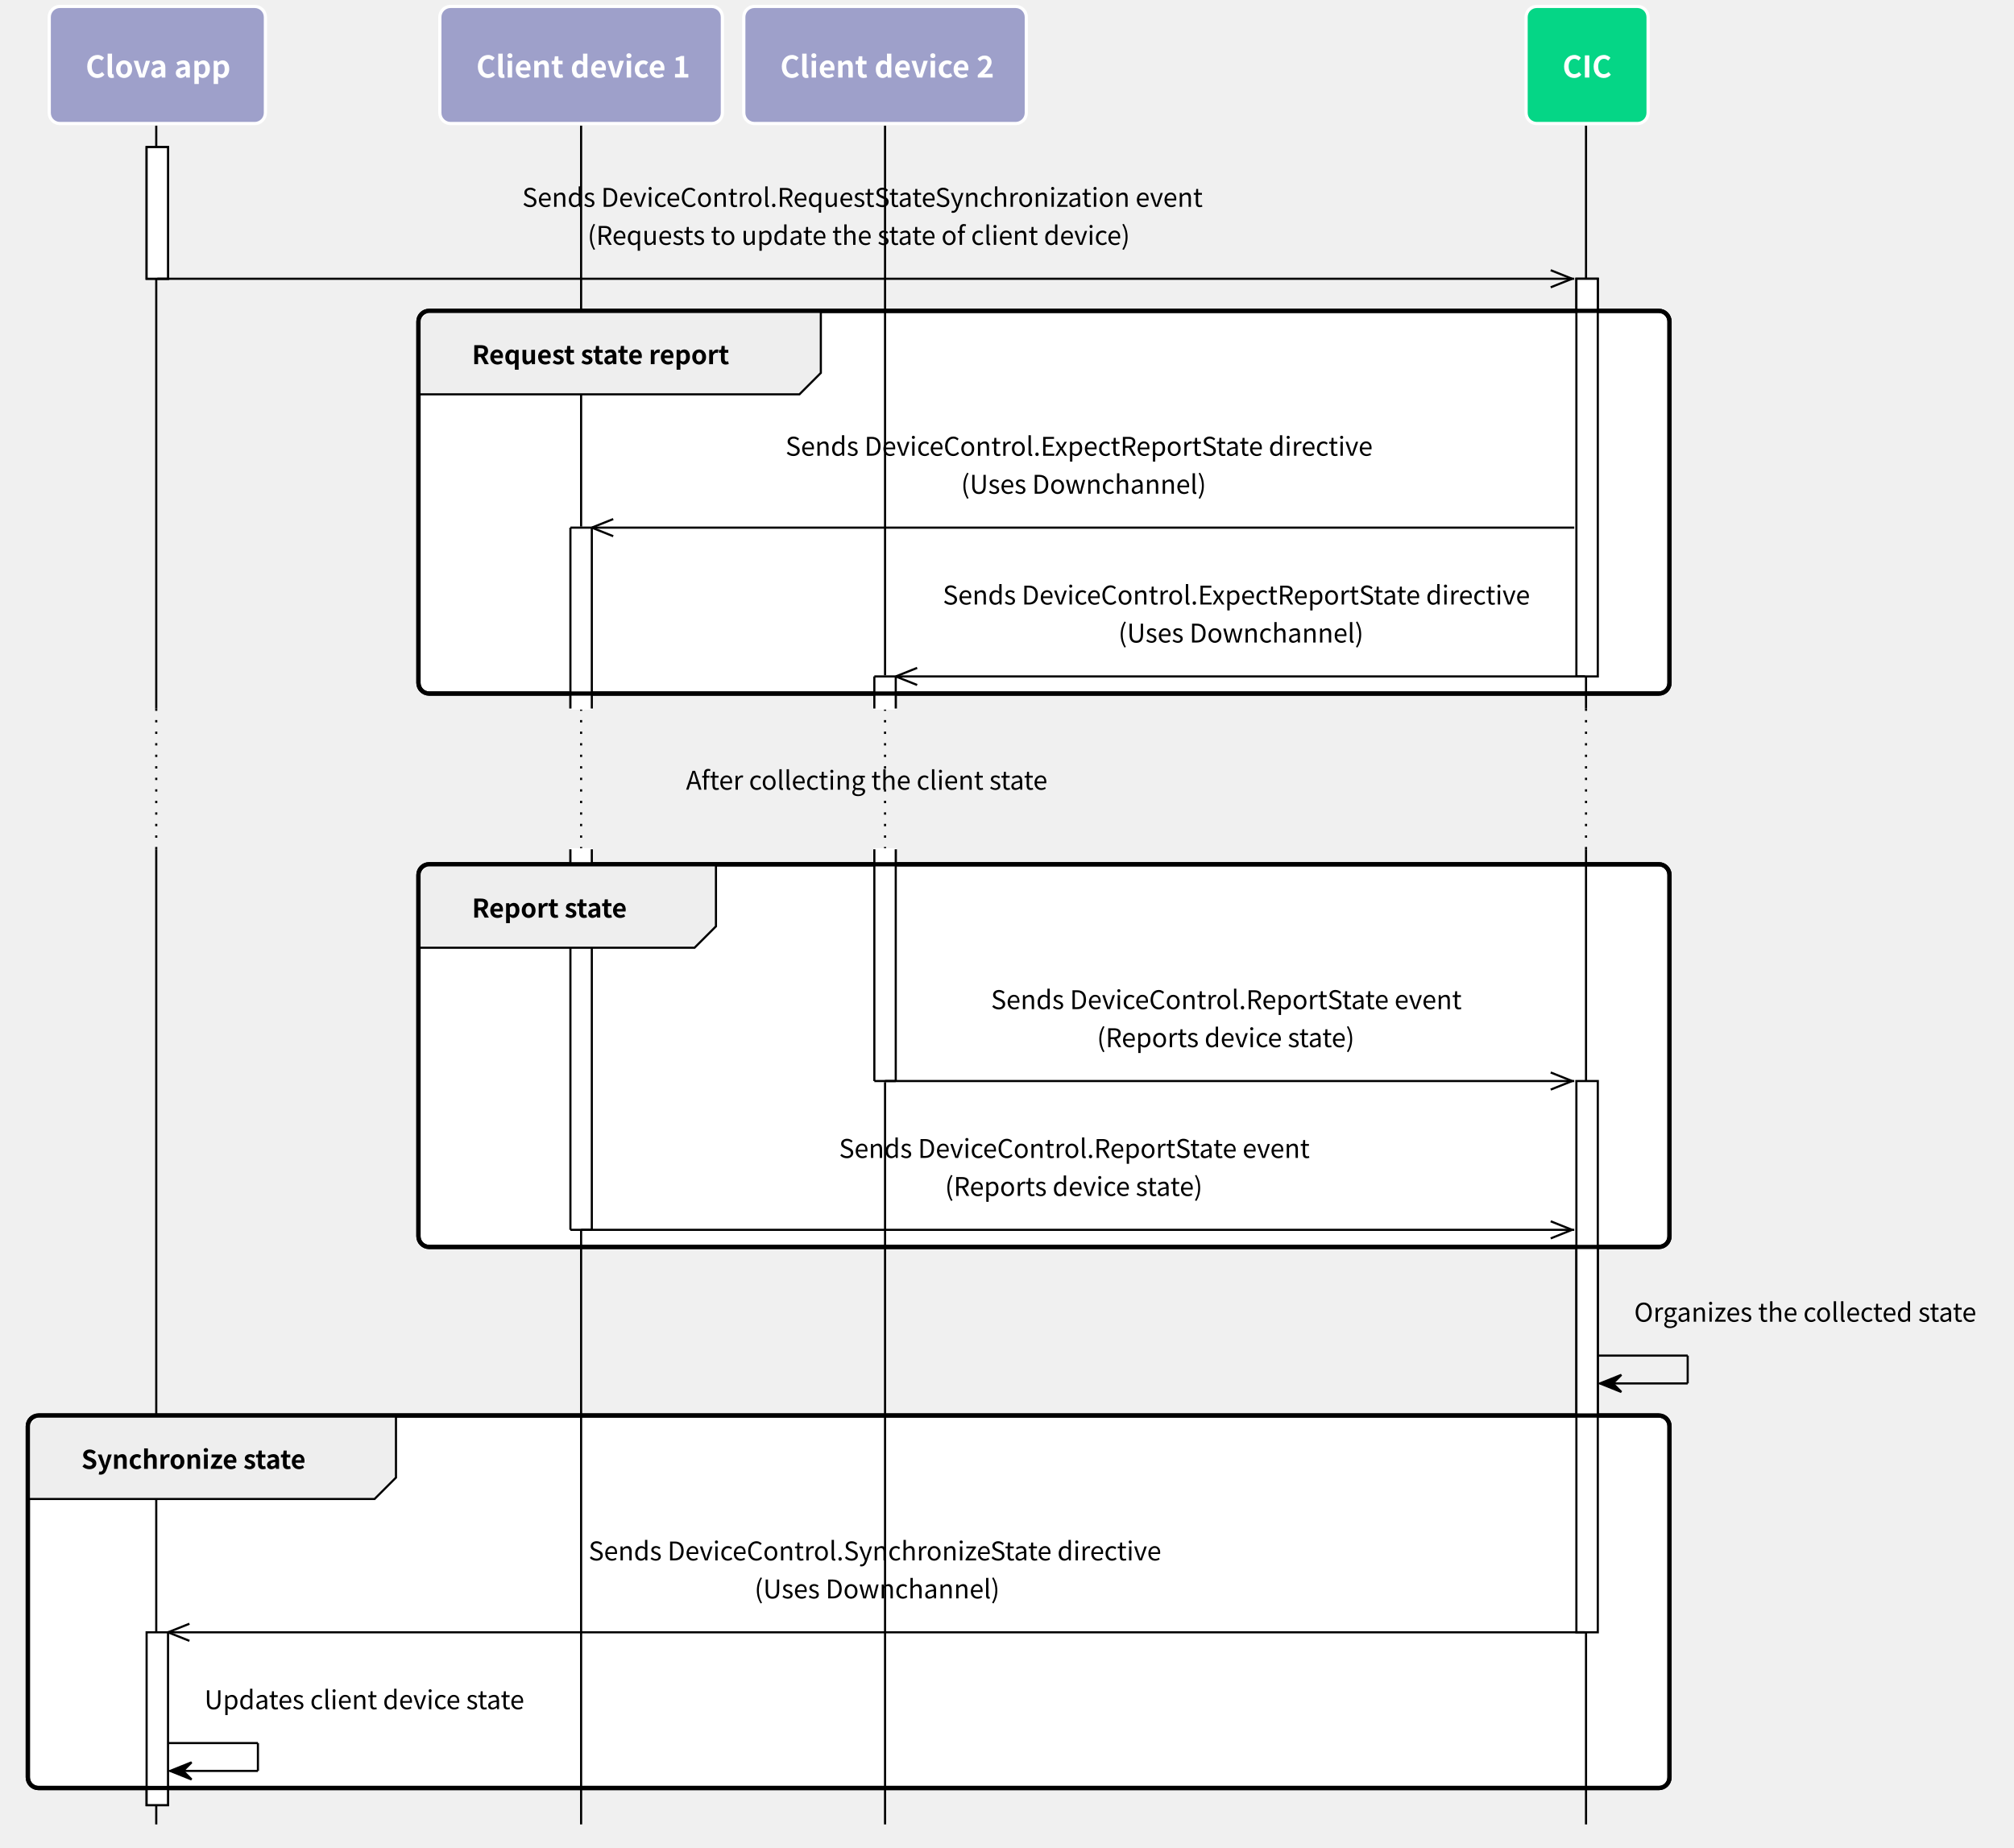
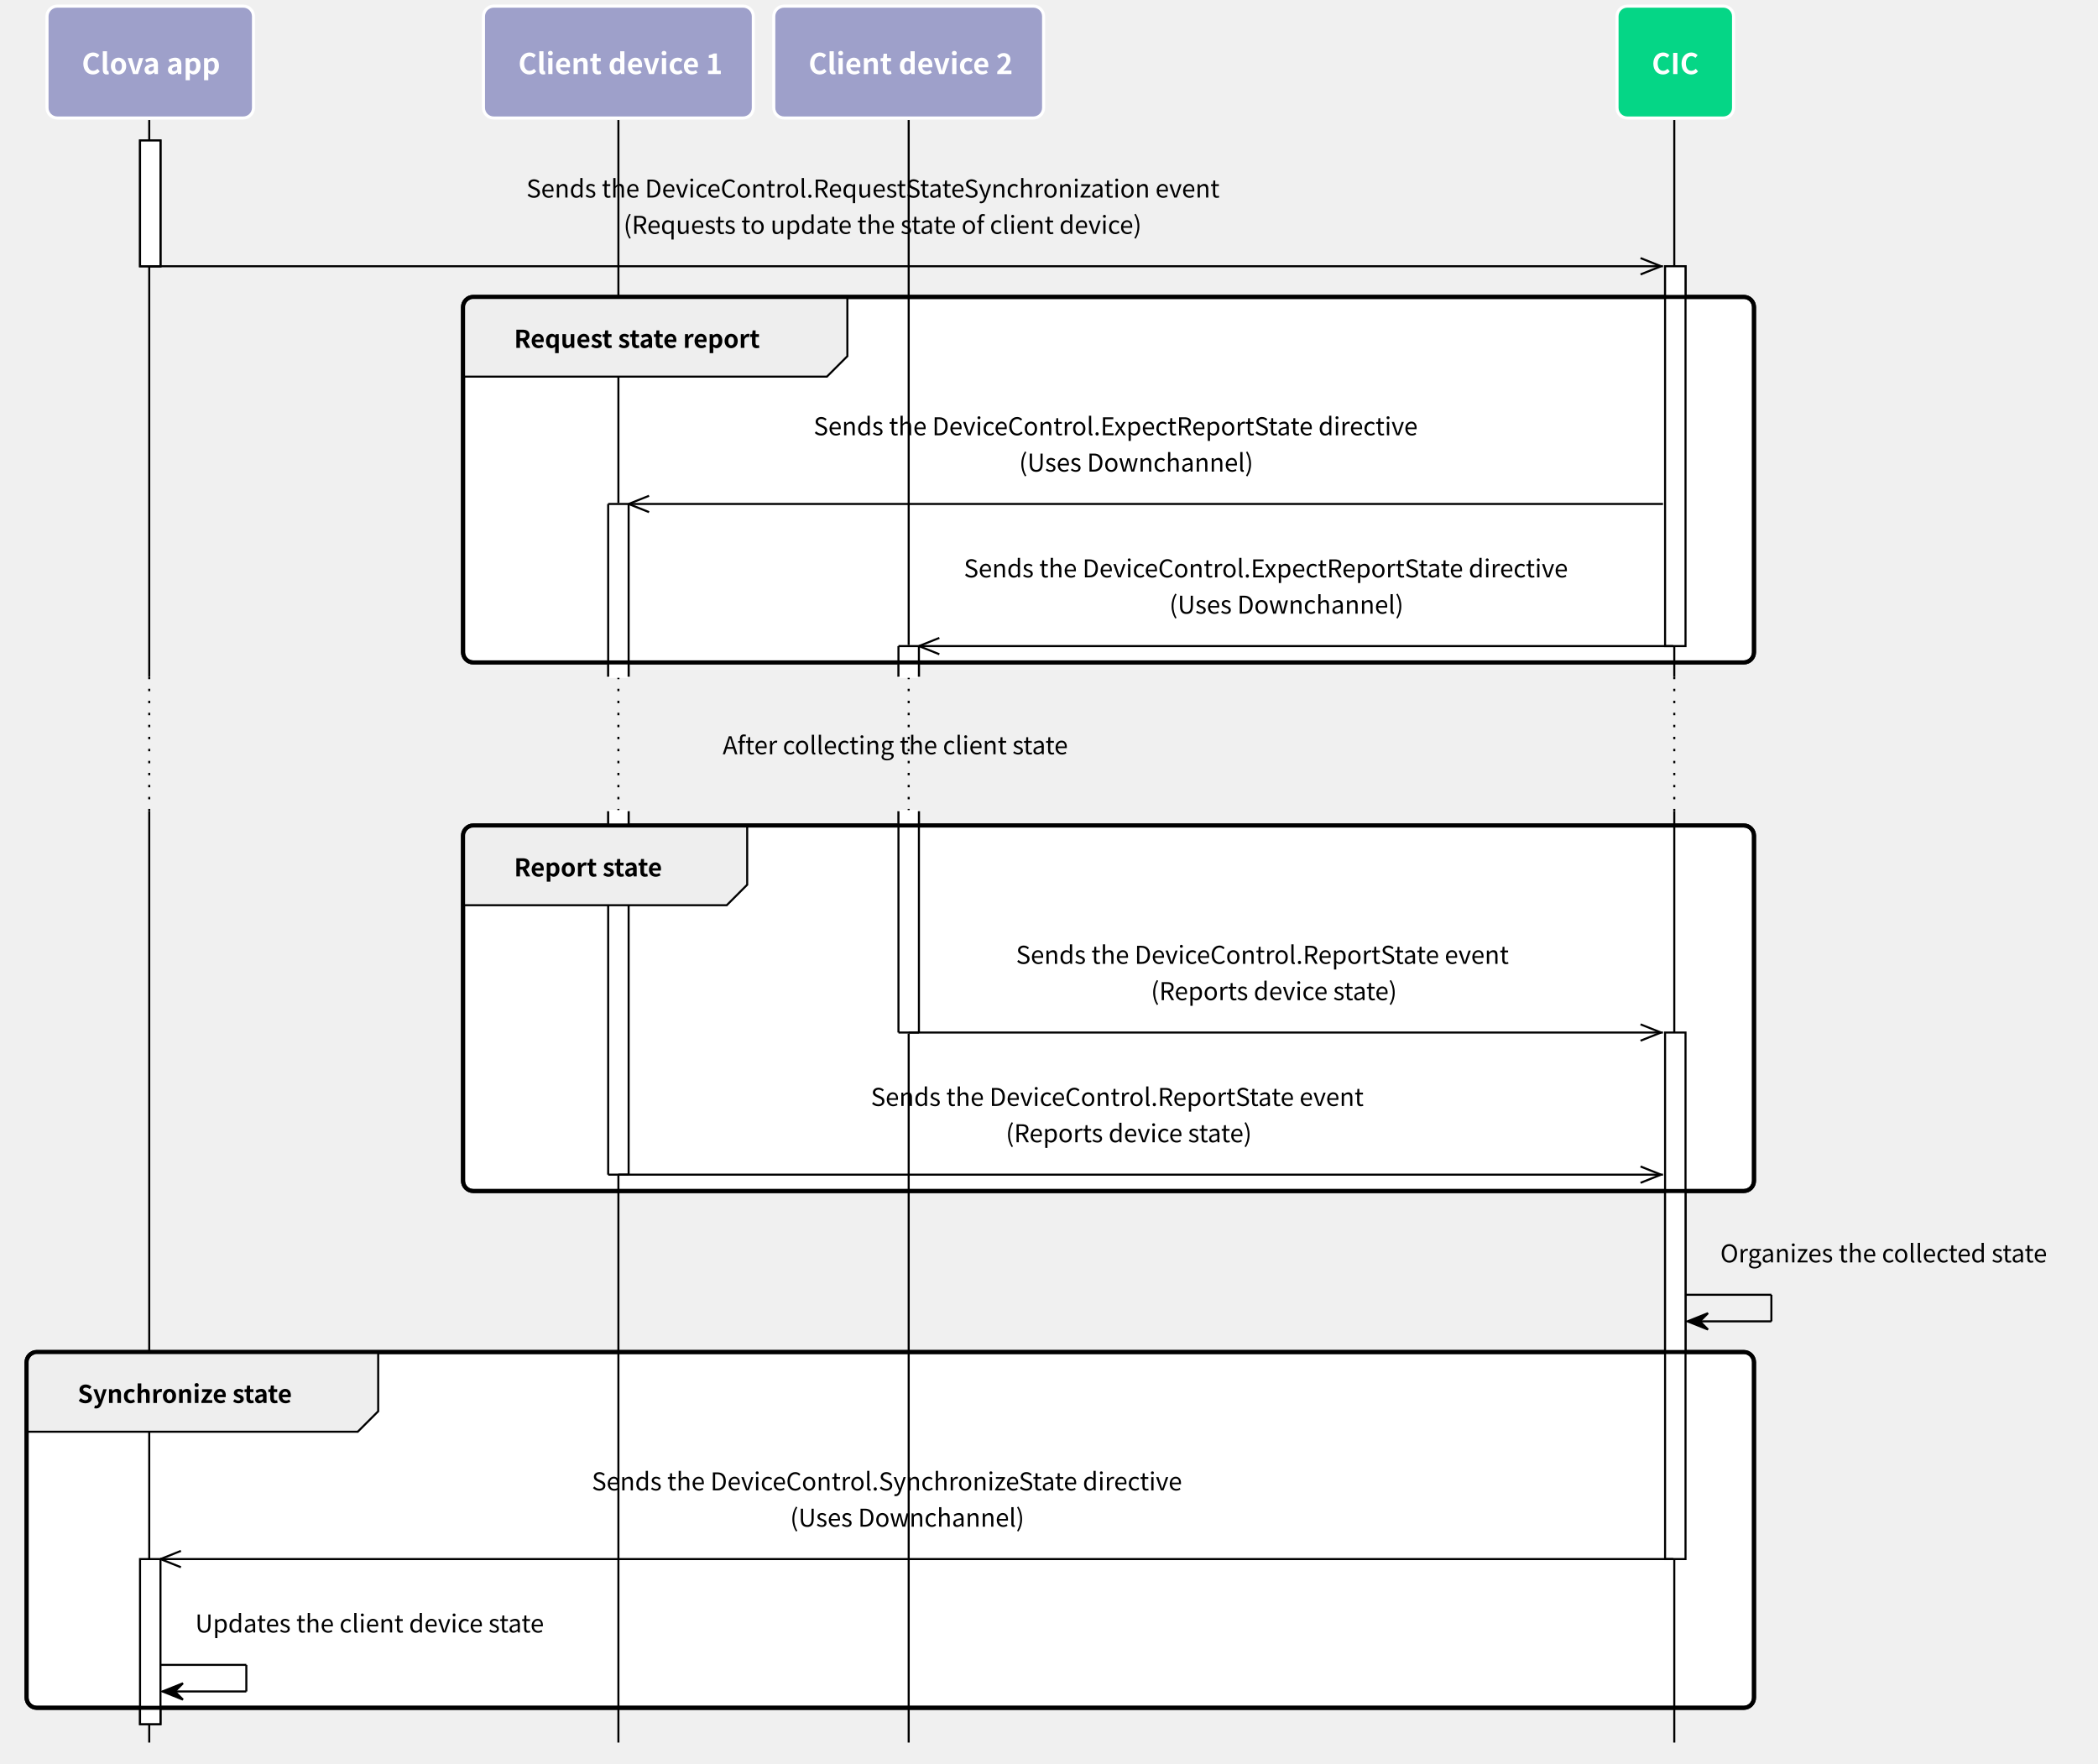
- <svg xmlns="http://www.w3.org/2000/svg" contentScriptType="application/ecmascript" contentStyleType="text/css" height="801.602px" preserveAspectRatio="none" style="width:873px;height:801px;" version="1.1" viewBox="0 0 873 801" width="873.042px" zoomAndPan="magnify">
+ <svg xmlns="http://www.w3.org/2000/svg" contentScriptType="application/ecmascript" contentStyleType="text/css" height="734.964px" preserveAspectRatio="none" style="width:873px;height:734px;" version="1.1" viewBox="0 0 873 734" width="873.62px" zoomAndPan="magnify">
  <defs />
  <g>
-     <rect fill="#FFFFFF" height="57.077" style="stroke: #000000; stroke-width: 0.928;" width="9.278" x="63.553" y="63.757" />
-     <rect fill="#FFFFFF" height="74.928" style="stroke: #000000; stroke-width: 0.928;" width="9.278" x="63.553" y="707.563" />
-     <rect fill="#FFFFFF" height="78.416" style="stroke: #FFFFFF; stroke-width: 0.928;" width="9.278" x="247.254" y="228.716" />
-     <line style="stroke: #000000; stroke-width: 0.928;" x1="247.254" x2="247.254" y1="228.716" y2="307.132" />
-     <line style="stroke: #000000; stroke-width: 0.928;" x1="256.531" x2="256.531" y1="228.716" y2="307.132" />
-     <line style="stroke: #000000; stroke-width: 0.928;" x1="247.254" x2="256.531" y1="228.716" y2="228.716" />
-     <rect fill="#FFFFFF" height="164.959" style="stroke: #FFFFFF; stroke-width: 0.928;" width="9.278" x="247.254" y="368.143" />
-     <line style="stroke: #000000; stroke-width: 0.928;" x1="247.254" x2="247.254" y1="368.143" y2="533.103" />
-     <line style="stroke: #000000; stroke-width: 0.928;" x1="256.531" x2="256.531" y1="368.143" y2="533.103" />
-     <line style="stroke: #000000; stroke-width: 0.928;" x1="247.254" x2="256.531" y1="533.103" y2="533.103" />
-     <rect fill="#FFFFFF" height="13.917" style="stroke: #FFFFFF; stroke-width: 0.928;" width="9.278" x="378.998" y="293.216" />
-     <line style="stroke: #000000; stroke-width: 0.928;" x1="378.998" x2="378.998" y1="293.216" y2="307.132" />
-     <line style="stroke: #000000; stroke-width: 0.928;" x1="388.276" x2="388.276" y1="293.216" y2="307.132" />
-     <line style="stroke: #000000; stroke-width: 0.928;" x1="378.998" x2="388.276" y1="293.216" y2="293.216" />
-     <rect fill="#FFFFFF" height="100.46" style="stroke: #FFFFFF; stroke-width: 0.928;" width="9.278" x="378.998" y="368.143" />
-     <line style="stroke: #000000; stroke-width: 0.928;" x1="378.998" x2="378.998" y1="368.143" y2="468.603" />
-     <line style="stroke: #000000; stroke-width: 0.928;" x1="388.276" x2="388.276" y1="368.143" y2="468.603" />
-     <line style="stroke: #000000; stroke-width: 0.928;" x1="378.998" x2="388.276" y1="468.603" y2="468.603" />
-     <rect fill="#FFFFFF" height="172.382" style="stroke: #000000; stroke-width: 0.928;" width="9.278" x="683.311" y="120.834" />
-     <rect fill="#FFFFFF" height="238.959" style="stroke: #000000; stroke-width: 0.928;" width="9.278" x="683.311" y="468.603" />
-     <rect fill="#FFFFFF" height="165.887" rx="4.639" ry="4.639" style="stroke: #000000; stroke-width: 1.856;" width="542.288" x="181.381" y="134.751" />
-     <rect fill="#FFFFFF" height="165.887" rx="4.639" ry="4.639" style="stroke: #000000; stroke-width: 1.856;" width="542.288" x="181.381" y="374.638" />
-     <rect fill="#FFFFFF" height="161.471" rx="4.639" ry="4.639" style="stroke: #000000; stroke-width: 1.856;" width="711.608" x="12.061" y="613.597" />
-     <line style="stroke: #000000; stroke-width: 0.928;" x1="67.728" x2="67.728" y1="54.479" y2="307.132" />
-     <line style="stroke: #000000; stroke-width: 0.928; stroke-dasharray: 1.0,4.0;" x1="67.728" x2="67.728" y1="307.132" y2="368.143" />
-     <line style="stroke: #000000; stroke-width: 0.928;" x1="67.728" x2="67.728" y1="368.143" y2="790.84" />
-     <line style="stroke: #000000; stroke-width: 0.928;" x1="251.893" x2="251.893" y1="54.479" y2="307.132" />
-     <line style="stroke: #000000; stroke-width: 0.928; stroke-dasharray: 1.0,4.0;" x1="251.893" x2="251.893" y1="307.132" y2="368.143" />
-     <line style="stroke: #000000; stroke-width: 0.928;" x1="251.893" x2="251.893" y1="368.143" y2="790.84" />
-     <line style="stroke: #000000; stroke-width: 0.928;" x1="383.637" x2="383.637" y1="54.479" y2="307.132" />
-     <line style="stroke: #000000; stroke-width: 0.928; stroke-dasharray: 1.0,4.0;" x1="383.637" x2="383.637" y1="307.132" y2="368.143" />
-     <line style="stroke: #000000; stroke-width: 0.928;" x1="383.637" x2="383.637" y1="368.143" y2="790.84" />
-     <line style="stroke: #000000; stroke-width: 0.928;" x1="687.486" x2="687.486" y1="54.479" y2="307.132" />
-     <line style="stroke: #000000; stroke-width: 0.928; stroke-dasharray: 1.0,4.0;" x1="687.486" x2="687.486" y1="307.132" y2="368.143" />
-     <line style="stroke: #000000; stroke-width: 0.928;" x1="687.486" x2="687.486" y1="368.143" y2="790.84" />
-     <rect fill="#9EA0CA" height="50.768" rx="4.639" ry="4.639" style="stroke: #FFFFFF; stroke-width: 1.392;" width="93.706" x="21.339" y="2.783" />
-     <text fill="#FFFFFF" font-family="Noto Sans CJK KR" font-size="12.989" font-weight="bold" lengthAdjust="spacingAndGlyphs" textLength="62.161" x="37.111" y="33.623">Clova app</text>
-     <rect fill="#9EA0CA" height="50.768" rx="4.639" ry="4.639" style="stroke: #FFFFFF; stroke-width: 1.392;" width="122.467" x="190.659" y="2.783" />
-     <text fill="#FFFFFF" font-family="Noto Sans CJK KR" font-size="12.989" font-weight="bold" lengthAdjust="spacingAndGlyphs" textLength="90.922" x="206.431" y="33.623">Client device 1</text>
-     <rect fill="#9EA0CA" height="50.768" rx="4.639" ry="4.639" style="stroke: #FFFFFF; stroke-width: 1.392;" width="122.467" x="322.404" y="2.783" />
-     <text fill="#FFFFFF" font-family="Noto Sans CJK KR" font-size="12.989" font-weight="bold" lengthAdjust="spacingAndGlyphs" textLength="90.922" x="338.176" y="33.623">Client device 2</text>
-     <rect fill="#05D686" height="50.768" rx="4.639" ry="4.639" style="stroke: #FFFFFF; stroke-width: 1.392;" width="52.883" x="661.508" y="2.783" />
-     <text fill="#FFFFFF" font-family="Noto Sans CJK KR" font-size="12.989" font-weight="bold" lengthAdjust="spacingAndGlyphs" textLength="21.339" x="677.28" y="33.623">CIC</text>
-     <rect fill="#FFFFFF" height="57.077" style="stroke: #000000; stroke-width: 0.928;" width="9.278" x="63.553" y="63.757" />
-     <rect fill="#FFFFFF" height="74.928" style="stroke: #000000; stroke-width: 0.928;" width="9.278" x="63.553" y="707.563" />
-     <rect fill="#FFFFFF" height="78.416" style="stroke: #FFFFFF; stroke-width: 0.928;" width="9.278" x="247.254" y="228.716" />
-     <line style="stroke: #000000; stroke-width: 0.928;" x1="247.254" x2="247.254" y1="228.716" y2="307.132" />
-     <line style="stroke: #000000; stroke-width: 0.928;" x1="256.531" x2="256.531" y1="228.716" y2="307.132" />
-     <line style="stroke: #000000; stroke-width: 0.928;" x1="247.254" x2="256.531" y1="228.716" y2="228.716" />
-     <rect fill="#FFFFFF" height="164.959" style="stroke: #FFFFFF; stroke-width: 0.928;" width="9.278" x="247.254" y="368.143" />
-     <line style="stroke: #000000; stroke-width: 0.928;" x1="247.254" x2="247.254" y1="368.143" y2="533.103" />
-     <line style="stroke: #000000; stroke-width: 0.928;" x1="256.531" x2="256.531" y1="368.143" y2="533.103" />
-     <line style="stroke: #000000; stroke-width: 0.928;" x1="247.254" x2="256.531" y1="533.103" y2="533.103" />
-     <rect fill="#FFFFFF" height="13.917" style="stroke: #FFFFFF; stroke-width: 0.928;" width="9.278" x="378.998" y="293.216" />
-     <line style="stroke: #000000; stroke-width: 0.928;" x1="378.998" x2="378.998" y1="293.216" y2="307.132" />
-     <line style="stroke: #000000; stroke-width: 0.928;" x1="388.276" x2="388.276" y1="293.216" y2="307.132" />
-     <line style="stroke: #000000; stroke-width: 0.928;" x1="378.998" x2="388.276" y1="293.216" y2="293.216" />
-     <rect fill="#FFFFFF" height="100.46" style="stroke: #FFFFFF; stroke-width: 0.928;" width="9.278" x="378.998" y="368.143" />
-     <line style="stroke: #000000; stroke-width: 0.928;" x1="378.998" x2="378.998" y1="368.143" y2="468.603" />
-     <line style="stroke: #000000; stroke-width: 0.928;" x1="388.276" x2="388.276" y1="368.143" y2="468.603" />
-     <line style="stroke: #000000; stroke-width: 0.928;" x1="378.998" x2="388.276" y1="468.603" y2="468.603" />
-     <rect fill="#FFFFFF" height="172.382" style="stroke: #000000; stroke-width: 0.928;" width="9.278" x="683.311" y="120.834" />
-     <rect fill="#FFFFFF" height="238.959" style="stroke: #000000; stroke-width: 0.928;" width="9.278" x="683.311" y="468.603" />
-     <line style="stroke: #000000; stroke-width: 0.928;" x1="681.455" x2="672.177" y1="120.834" y2="117.123" />
-     <line style="stroke: #000000; stroke-width: 0.928;" x1="681.455" x2="672.177" y1="120.834" y2="124.545" />
-     <line style="stroke: #000000; stroke-width: 0.928;" x1="68.192" x2="682.383" y1="120.834" y2="120.834" />
-     <text fill="#000000" font-family="Noto Sans CJK KR" font-size="11.133" lengthAdjust="spacingAndGlyphs" textLength="298.745" x="226.379" y="89.661">Sends DeviceControl.RequestStateSynchronization event</text>
-     <text fill="#000000" font-family="Noto Sans CJK KR" font-size="11.133" lengthAdjust="spacingAndGlyphs" textLength="242.151" x="254.676" y="106.138">(Requests to update the state of client device)</text>
-     <path d="M186.02,134.751 L355.804,134.751 L355.804,161.656 L346.526,170.934 L181.381,170.934 L181.381,139.39 " fill="#EEEEEE" style="stroke: #000000; stroke-width: 0.928;" />
-     <rect fill="none" height="165.887" rx="4.639" ry="4.639" style="stroke: #000000; stroke-width: 1.856;" width="542.288" x="181.381" y="134.751" />
-     <text fill="#000000" font-family="Noto Sans CJK KR" font-size="11.133" font-weight="bold" lengthAdjust="spacingAndGlyphs" textLength="114.117" x="204.576" y="157.871">Request state report</text>
-     <line style="stroke: #000000; stroke-width: 0.928;" x1="256.531" x2="265.809" y1="228.716" y2="225.005" />
-     <line style="stroke: #000000; stroke-width: 0.928;" x1="256.531" x2="265.809" y1="228.716" y2="232.428" />
-     <line style="stroke: #000000; stroke-width: 0.928;" x1="256.531" x2="682.383" y1="228.716" y2="228.716" />
-     <text fill="#000000" font-family="Noto Sans CJK KR" font-size="11.133" lengthAdjust="spacingAndGlyphs" textLength="258.851" x="340.495" y="197.543">Sends DeviceControl.ExpectReportState directive</text>
-     <text fill="#000000" font-family="Noto Sans CJK KR" font-size="11.133" lengthAdjust="spacingAndGlyphs" textLength="106.695" x="416.574" y="214.02">(Uses Downchannel)</text>
-     <line style="stroke: #000000; stroke-width: 0.928;" x1="388.276" x2="397.554" y1="293.216" y2="289.505" />
-     <line style="stroke: #000000; stroke-width: 0.928;" x1="388.276" x2="397.554" y1="293.216" y2="296.927" />
-     <line style="stroke: #000000; stroke-width: 0.928;" x1="388.276" x2="687.022" y1="293.216" y2="293.216" />
-     <text fill="#000000" font-family="Noto Sans CJK KR" font-size="11.133" lengthAdjust="spacingAndGlyphs" textLength="258.851" x="408.687" y="262.042">Sends DeviceControl.ExpectReportState directive</text>
-     <text fill="#000000" font-family="Noto Sans CJK KR" font-size="11.133" lengthAdjust="spacingAndGlyphs" textLength="106.695" x="484.765" y="278.52">(Uses Downchannel)</text>
-     <text fill="#000000" font-family="Noto Sans CJK KR" font-size="11.133" lengthAdjust="spacingAndGlyphs" textLength="161.434" x="297.354" y="342.314">After collecting the client state</text>
-     <path d="M186.02,374.638 L310.343,374.638 L310.343,401.543 L301.065,410.821 L181.381,410.821 L181.381,379.277 " fill="#EEEEEE" style="stroke: #000000; stroke-width: 0.928;" />
-     <rect fill="none" height="165.887" rx="4.639" ry="4.639" style="stroke: #000000; stroke-width: 1.856;" width="542.288" x="181.381" y="374.638" />
-     <text fill="#000000" font-family="Noto Sans CJK KR" font-size="11.133" font-weight="bold" lengthAdjust="spacingAndGlyphs" textLength="68.656" x="204.576" y="397.758">Report state</text>
-     <line style="stroke: #000000; stroke-width: 0.928;" x1="681.455" x2="672.177" y1="468.603" y2="464.892" />
-     <line style="stroke: #000000; stroke-width: 0.928;" x1="681.455" x2="672.177" y1="468.603" y2="472.315" />
-     <line style="stroke: #000000; stroke-width: 0.928;" x1="383.637" x2="682.383" y1="468.603" y2="468.603" />
-     <text fill="#000000" font-family="Noto Sans CJK KR" font-size="11.133" lengthAdjust="spacingAndGlyphs" textLength="207.823" x="429.562" y="437.43">Sends DeviceControl.ReportState event</text>
-     <text fill="#000000" font-family="Noto Sans CJK KR" font-size="11.133" lengthAdjust="spacingAndGlyphs" textLength="115.973" x="475.488" y="453.907">(Reports device state)</text>
-     <line style="stroke: #000000; stroke-width: 0.928;" x1="681.455" x2="672.177" y1="533.103" y2="529.392" />
-     <line style="stroke: #000000; stroke-width: 0.928;" x1="681.455" x2="672.177" y1="533.103" y2="536.814" />
-     <line style="stroke: #000000; stroke-width: 0.928;" x1="251.893" x2="682.383" y1="533.103" y2="533.103" />
-     <text fill="#000000" font-family="Noto Sans CJK KR" font-size="11.133" lengthAdjust="spacingAndGlyphs" textLength="207.823" x="363.69" y="501.929">Sends DeviceControl.ReportState event</text>
-     <text fill="#000000" font-family="Noto Sans CJK KR" font-size="11.133" lengthAdjust="spacingAndGlyphs" textLength="115.973" x="409.615" y="518.407">(Reports device state)</text>
-     <line style="stroke: #000000; stroke-width: 0.928;" x1="692.588" x2="731.555" y1="587.619" y2="587.619" />
-     <line style="stroke: #000000; stroke-width: 0.928;" x1="731.555" x2="731.555" y1="587.619" y2="599.68" />
-     <line style="stroke: #000000; stroke-width: 0.928;" x1="693.516" x2="731.555" y1="599.68" y2="599.68" />
-     <polygon fill="#000000" points="702.794,595.969,693.516,599.68,702.794,603.391,699.083,599.68" style="stroke: #000000; stroke-width: 0.928;" />
-     <text fill="#000000" font-family="Noto Sans CJK KR" font-size="11.133" lengthAdjust="spacingAndGlyphs" textLength="154.012" x="708.361" y="572.923">Organizes the collected state</text>
-     <path d="M16.7,613.597 L171.639,613.597 L171.639,640.503 L162.362,649.78 L12.061,649.78 L12.061,618.236 " fill="#EEEEEE" style="stroke: #000000; stroke-width: 0.928;" />
-     <rect fill="none" height="161.471" rx="4.639" ry="4.639" style="stroke: #000000; stroke-width: 1.856;" width="711.608" x="12.061" y="613.597" />
-     <text fill="#000000" font-family="Noto Sans CJK KR" font-size="11.133" font-weight="bold" lengthAdjust="spacingAndGlyphs" textLength="99.272" x="35.256" y="636.717">Synchronize state</text>
-     <line style="stroke: #000000; stroke-width: 0.928;" x1="72.831" x2="82.109" y1="707.563" y2="703.852" />
-     <line style="stroke: #000000; stroke-width: 0.928;" x1="72.831" x2="82.109" y1="707.563" y2="711.274" />
-     <line style="stroke: #000000; stroke-width: 0.928;" x1="72.831" x2="687.022" y1="707.563" y2="707.563" />
-     <text fill="#000000" font-family="Noto Sans CJK KR" font-size="11.133" lengthAdjust="spacingAndGlyphs" textLength="250.501" x="255.14" y="676.389">Sends DeviceControl.SynchronizeState directive</text>
-     <text fill="#000000" font-family="Noto Sans CJK KR" font-size="11.133" lengthAdjust="spacingAndGlyphs" textLength="106.695" x="327.043" y="692.867">(Uses Downchannel)</text>
-     <line style="stroke: #000000; stroke-width: 0.928;" x1="72.831" x2="111.798" y1="755.585" y2="755.585" />
-     <line style="stroke: #000000; stroke-width: 0.928;" x1="111.798" x2="111.798" y1="755.585" y2="767.646" />
-     <line style="stroke: #000000; stroke-width: 0.928;" x1="73.759" x2="111.798" y1="767.646" y2="767.646" />
-     <polygon fill="#000000" points="83.036,763.935,73.759,767.646,83.036,771.357,79.325,767.646" style="stroke: #000000; stroke-width: 0.928;" />
-     <text fill="#000000" font-family="Noto Sans CJK KR" font-size="11.133" lengthAdjust="spacingAndGlyphs" textLength="142.878" x="88.603" y="740.889">Updates client device state</text>
+     <rect fill="#FFFFFF" height="52.332" style="stroke: #000000; stroke-width: 0.851;" width="8.507" x="58.27" y="58.457" />
+     <rect fill="#FFFFFF" height="68.699" style="stroke: #000000; stroke-width: 0.851;" width="8.507" x="58.27" y="648.742" />
+     <rect fill="#FFFFFF" height="71.897" style="stroke: #FFFFFF; stroke-width: 0.851;" width="8.507" x="253.069" y="209.703" />
+     <line style="stroke: #000000; stroke-width: 0.851;" x1="253.069" x2="253.069" y1="209.703" y2="281.6" />
+     <line style="stroke: #000000; stroke-width: 0.851;" x1="261.576" x2="261.576" y1="209.703" y2="281.6" />
+     <line style="stroke: #000000; stroke-width: 0.851;" x1="253.069" x2="261.576" y1="209.703" y2="209.703" />
+     <rect fill="#FFFFFF" height="151.246" style="stroke: #FFFFFF; stroke-width: 0.851;" width="8.507" x="253.069" y="337.539" />
+     <line style="stroke: #000000; stroke-width: 0.851;" x1="253.069" x2="253.069" y1="337.539" y2="488.785" />
+     <line style="stroke: #000000; stroke-width: 0.851;" x1="261.576" x2="261.576" y1="337.539" y2="488.785" />
+     <line style="stroke: #000000; stroke-width: 0.851;" x1="253.069" x2="261.576" y1="488.785" y2="488.785" />
+     <rect fill="#FFFFFF" height="12.76" style="stroke: #FFFFFF; stroke-width: 0.851;" width="8.507" x="373.862" y="268.84" />
+     <line style="stroke: #000000; stroke-width: 0.851;" x1="373.862" x2="373.862" y1="268.84" y2="281.6" />
+     <line style="stroke: #000000; stroke-width: 0.851;" x1="382.368" x2="382.368" y1="268.84" y2="281.6" />
+     <line style="stroke: #000000; stroke-width: 0.851;" x1="373.862" x2="382.368" y1="268.84" y2="268.84" />
+     <rect fill="#FFFFFF" height="92.109" style="stroke: #FFFFFF; stroke-width: 0.851;" width="8.507" x="373.862" y="337.539" />
+     <line style="stroke: #000000; stroke-width: 0.851;" x1="373.862" x2="373.862" y1="337.539" y2="429.648" />
+     <line style="stroke: #000000; stroke-width: 0.851;" x1="382.368" x2="382.368" y1="337.539" y2="429.648" />
+     <line style="stroke: #000000; stroke-width: 0.851;" x1="373.862" x2="382.368" y1="429.648" y2="429.648" />
+     <rect fill="#FFFFFF" height="158.051" style="stroke: #000000; stroke-width: 0.851;" width="8.507" x="692.856" y="110.789" />
+     <rect fill="#FFFFFF" height="219.094" style="stroke: #000000; stroke-width: 0.851;" width="8.507" x="692.856" y="429.648" />
+     <rect fill="#FFFFFF" height="152.097" rx="4.253" ry="4.253" style="stroke: #000000; stroke-width: 1.701;" width="537.187" x="192.673" y="123.549" />
+     <rect fill="#FFFFFF" height="152.097" rx="4.253" ry="4.253" style="stroke: #000000; stroke-width: 1.701;" width="537.187" x="192.673" y="343.493" />
+     <rect fill="#FFFFFF" height="148.048" rx="4.253" ry="4.253" style="stroke: #000000; stroke-width: 1.701;" width="718.801" x="11.059" y="562.587" />
+     <line style="stroke: #000000; stroke-width: 0.851;" x1="62.098" x2="62.098" y1="49.95" y2="281.6" />
+     <line style="stroke: #000000; stroke-width: 0.851; stroke-dasharray: 1.0,4.0;" x1="62.098" x2="62.098" y1="281.6" y2="337.539" />
+     <line style="stroke: #000000; stroke-width: 0.851;" x1="62.098" x2="62.098" y1="337.539" y2="725.096" />
+     <line style="stroke: #000000; stroke-width: 0.851;" x1="257.322" x2="257.322" y1="49.95" y2="281.6" />
+     <line style="stroke: #000000; stroke-width: 0.851; stroke-dasharray: 1.0,4.0;" x1="257.322" x2="257.322" y1="281.6" y2="337.539" />
+     <line style="stroke: #000000; stroke-width: 0.851;" x1="257.322" x2="257.322" y1="337.539" y2="725.096" />
+     <line style="stroke: #000000; stroke-width: 0.851;" x1="378.115" x2="378.115" y1="49.95" y2="281.6" />
+     <line style="stroke: #000000; stroke-width: 0.851; stroke-dasharray: 1.0,4.0;" x1="378.115" x2="378.115" y1="281.6" y2="337.539" />
+     <line style="stroke: #000000; stroke-width: 0.851;" x1="378.115" x2="378.115" y1="337.539" y2="725.096" />
+     <line style="stroke: #000000; stroke-width: 0.851;" x1="696.684" x2="696.684" y1="49.95" y2="281.6" />
+     <line style="stroke: #000000; stroke-width: 0.851; stroke-dasharray: 1.0,4.0;" x1="696.684" x2="696.684" y1="281.6" y2="337.539" />
+     <line style="stroke: #000000; stroke-width: 0.851;" x1="696.684" x2="696.684" y1="337.539" y2="725.096" />
+     <rect fill="#9EA0CA" height="46.548" rx="4.253" ry="4.253" style="stroke: #FFFFFF; stroke-width: 1.276;" width="85.916" x="19.565" y="2.552" />
+     <text fill="#FFFFFF" font-family="Noto Sans CJK KR" font-size="11.909" font-weight="bold" lengthAdjust="spacingAndGlyphs" textLength="56.994" x="34.026" y="30.828">Clova app</text>
+     <rect fill="#9EA0CA" height="46.548" rx="4.253" ry="4.253" style="stroke: #FFFFFF; stroke-width: 1.276;" width="112.286" x="201.179" y="2.552" />
+     <text fill="#FFFFFF" font-family="Noto Sans CJK KR" font-size="11.909" font-weight="bold" lengthAdjust="spacingAndGlyphs" textLength="83.364" x="215.64" y="30.828">Client device 1</text>
+     <rect fill="#9EA0CA" height="46.548" rx="4.253" ry="4.253" style="stroke: #FFFFFF; stroke-width: 1.276;" width="112.286" x="321.972" y="2.552" />
+     <text fill="#FFFFFF" font-family="Noto Sans CJK KR" font-size="11.909" font-weight="bold" lengthAdjust="spacingAndGlyphs" textLength="83.364" x="336.433" y="30.828">Client device 2</text>
+     <rect fill="#05D686" height="46.548" rx="4.253" ry="4.253" style="stroke: #FFFFFF; stroke-width: 1.276;" width="48.487" x="672.866" y="2.552" />
+     <text fill="#FFFFFF" font-family="Noto Sans CJK KR" font-size="11.909" font-weight="bold" lengthAdjust="spacingAndGlyphs" textLength="19.565" x="687.327" y="30.828">CIC</text>
+     <rect fill="#FFFFFF" height="52.332" style="stroke: #000000; stroke-width: 0.851;" width="8.507" x="58.27" y="58.457" />
+     <rect fill="#FFFFFF" height="68.699" style="stroke: #000000; stroke-width: 0.851;" width="8.507" x="58.27" y="648.742" />
+     <rect fill="#FFFFFF" height="71.897" style="stroke: #FFFFFF; stroke-width: 0.851;" width="8.507" x="253.069" y="209.703" />
+     <line style="stroke: #000000; stroke-width: 0.851;" x1="253.069" x2="253.069" y1="209.703" y2="281.6" />
+     <line style="stroke: #000000; stroke-width: 0.851;" x1="261.576" x2="261.576" y1="209.703" y2="281.6" />
+     <line style="stroke: #000000; stroke-width: 0.851;" x1="253.069" x2="261.576" y1="209.703" y2="209.703" />
+     <rect fill="#FFFFFF" height="151.246" style="stroke: #FFFFFF; stroke-width: 0.851;" width="8.507" x="253.069" y="337.539" />
+     <line style="stroke: #000000; stroke-width: 0.851;" x1="253.069" x2="253.069" y1="337.539" y2="488.785" />
+     <line style="stroke: #000000; stroke-width: 0.851;" x1="261.576" x2="261.576" y1="337.539" y2="488.785" />
+     <line style="stroke: #000000; stroke-width: 0.851;" x1="253.069" x2="261.576" y1="488.785" y2="488.785" />
+     <rect fill="#FFFFFF" height="12.76" style="stroke: #FFFFFF; stroke-width: 0.851;" width="8.507" x="373.862" y="268.84" />
+     <line style="stroke: #000000; stroke-width: 0.851;" x1="373.862" x2="373.862" y1="268.84" y2="281.6" />
+     <line style="stroke: #000000; stroke-width: 0.851;" x1="382.368" x2="382.368" y1="268.84" y2="281.6" />
+     <line style="stroke: #000000; stroke-width: 0.851;" x1="373.862" x2="382.368" y1="268.84" y2="268.84" />
+     <rect fill="#FFFFFF" height="92.109" style="stroke: #FFFFFF; stroke-width: 0.851;" width="8.507" x="373.862" y="337.539" />
+     <line style="stroke: #000000; stroke-width: 0.851;" x1="373.862" x2="373.862" y1="337.539" y2="429.648" />
+     <line style="stroke: #000000; stroke-width: 0.851;" x1="382.368" x2="382.368" y1="337.539" y2="429.648" />
+     <line style="stroke: #000000; stroke-width: 0.851;" x1="373.862" x2="382.368" y1="429.648" y2="429.648" />
+     <rect fill="#FFFFFF" height="158.051" style="stroke: #000000; stroke-width: 0.851;" width="8.507" x="692.856" y="110.789" />
+     <rect fill="#FFFFFF" height="219.094" style="stroke: #000000; stroke-width: 0.851;" width="8.507" x="692.856" y="429.648" />
+     <line style="stroke: #000000; stroke-width: 0.851;" x1="691.155" x2="682.649" y1="110.789" y2="107.386" />
+     <line style="stroke: #000000; stroke-width: 0.851;" x1="691.155" x2="682.649" y1="110.789" y2="114.192" />
+     <line style="stroke: #000000; stroke-width: 0.851;" x1="62.523" x2="692.006" y1="110.789" y2="110.789" />
+     <text fill="#000000" font-family="Noto Sans CJK KR" font-size="10.208" lengthAdjust="spacingAndGlyphs" textLength="317.293" x="219.043" y="82.207">Sends the DeviceControl.RequestStateSynchronization event</text>
+     <text fill="#000000" font-family="Noto Sans CJK KR" font-size="10.208" lengthAdjust="spacingAndGlyphs" textLength="236.481" x="259.449" y="97.315">(Requests to update the state of client device)</text>
+     <path d="M196.926,123.549 L352.596,123.549 L352.596,148.218 L344.089,156.724 L192.673,156.724 L192.673,127.802 " fill="#EEEEEE" style="stroke: #000000; stroke-width: 0.851;" />
+     <rect fill="none" height="152.097" rx="4.253" ry="4.253" style="stroke: #000000; stroke-width: 1.701;" width="537.187" x="192.673" y="123.549" />
+     <text fill="#000000" font-family="Noto Sans CJK KR" font-size="10.208" font-weight="bold" lengthAdjust="spacingAndGlyphs" textLength="104.63" x="213.939" y="144.747">Request state report</text>
+     <line style="stroke: #000000; stroke-width: 0.851;" x1="261.576" x2="270.082" y1="209.703" y2="206.3" />
+     <line style="stroke: #000000; stroke-width: 0.851;" x1="261.576" x2="270.082" y1="209.703" y2="213.106" />
+     <line style="stroke: #000000; stroke-width: 0.851;" x1="261.576" x2="692.006" y1="209.703" y2="209.703" />
+     <text fill="#000000" font-family="Noto Sans CJK KR" font-size="10.208" lengthAdjust="spacingAndGlyphs" textLength="277.313" x="338.56" y="181.121">Sends the DeviceControl.ExpectReportState directive</text>
+     <text fill="#000000" font-family="Noto Sans CJK KR" font-size="10.208" lengthAdjust="spacingAndGlyphs" textLength="106.332" x="424.05" y="196.228">(Uses Downchannel)</text>
+     <line style="stroke: #000000; stroke-width: 0.851;" x1="382.368" x2="390.875" y1="268.84" y2="265.438" />
+     <line style="stroke: #000000; stroke-width: 0.851;" x1="382.368" x2="390.875" y1="268.84" y2="272.243" />
+     <line style="stroke: #000000; stroke-width: 0.851;" x1="382.368" x2="696.259" y1="268.84" y2="268.84" />
+     <text fill="#000000" font-family="Noto Sans CJK KR" font-size="10.208" lengthAdjust="spacingAndGlyphs" textLength="277.313" x="401.083" y="240.258">Sends the DeviceControl.ExpectReportState directive</text>
+     <text fill="#000000" font-family="Noto Sans CJK KR" font-size="10.208" lengthAdjust="spacingAndGlyphs" textLength="106.332" x="486.573" y="255.366">(Uses Downchannel)</text>
+     <text fill="#000000" font-family="Noto Sans CJK KR" font-size="10.208" lengthAdjust="spacingAndGlyphs" textLength="158.221" x="300.706" y="313.857">After collecting the client state</text>
+     <path d="M196.926,343.493 L310.913,343.493 L310.913,368.162 L302.407,376.669 L192.673,376.669 L192.673,347.747 " fill="#EEEEEE" style="stroke: #000000; stroke-width: 0.851;" />
+     <rect fill="none" height="152.097" rx="4.253" ry="4.253" style="stroke: #000000; stroke-width: 1.701;" width="537.187" x="192.673" y="343.493" />
+     <text fill="#000000" font-family="Noto Sans CJK KR" font-size="10.208" font-weight="bold" lengthAdjust="spacingAndGlyphs" textLength="62.948" x="213.939" y="364.692">Report state</text>
+     <line style="stroke: #000000; stroke-width: 0.851;" x1="691.155" x2="682.649" y1="429.648" y2="426.245" />
+     <line style="stroke: #000000; stroke-width: 0.851;" x1="691.155" x2="682.649" y1="429.648" y2="433.05" />
+     <line style="stroke: #000000; stroke-width: 0.851;" x1="378.115" x2="692.006" y1="429.648" y2="429.648" />
+     <text fill="#000000" font-family="Noto Sans CJK KR" font-size="10.208" lengthAdjust="spacingAndGlyphs" textLength="225.423" x="422.774" y="401.066">Sends the DeviceControl.ReportState event</text>
+     <text fill="#000000" font-family="Noto Sans CJK KR" font-size="10.208" lengthAdjust="spacingAndGlyphs" textLength="113.137" x="478.917" y="416.173">(Reports device state)</text>
+     <line style="stroke: #000000; stroke-width: 0.851;" x1="691.155" x2="682.649" y1="488.785" y2="485.382" />
+     <line style="stroke: #000000; stroke-width: 0.851;" x1="691.155" x2="682.649" y1="488.785" y2="492.188" />
+     <line style="stroke: #000000; stroke-width: 0.851;" x1="257.322" x2="692.006" y1="488.785" y2="488.785" />
+     <text fill="#000000" font-family="Noto Sans CJK KR" font-size="10.208" lengthAdjust="spacingAndGlyphs" textLength="225.423" x="362.378" y="460.203">Sends the DeviceControl.ReportState event</text>
+     <text fill="#000000" font-family="Noto Sans CJK KR" font-size="10.208" lengthAdjust="spacingAndGlyphs" textLength="113.137" x="418.521" y="475.311">(Reports device state)</text>
+     <line style="stroke: #000000; stroke-width: 0.851;" x1="701.363" x2="737.09" y1="538.769" y2="538.769" />
+     <line style="stroke: #000000; stroke-width: 0.851;" x1="737.09" x2="737.09" y1="538.769" y2="549.828" />
+     <line style="stroke: #000000; stroke-width: 0.851;" x1="702.214" x2="737.09" y1="549.828" y2="549.828" />
+     <polygon fill="#000000" points="710.72,546.425,702.214,549.828,710.72,553.23,707.317,549.828" style="stroke: #000000; stroke-width: 0.851;" />
+     <text fill="#000000" font-family="Noto Sans CJK KR" font-size="10.208" lengthAdjust="spacingAndGlyphs" textLength="148.013" x="715.824" y="525.295">Organizes the collected state</text>
+     <path d="M15.312,562.587 L157.371,562.587 L157.371,587.256 L148.864,595.763 L11.059,595.763 L11.059,566.841 " fill="#EEEEEE" style="stroke: #000000; stroke-width: 0.851;" />
+     <rect fill="none" height="148.048" rx="4.253" ry="4.253" style="stroke: #000000; stroke-width: 1.701;" width="718.801" x="11.059" y="562.587" />
+     <text fill="#000000" font-family="Noto Sans CJK KR" font-size="10.208" font-weight="bold" lengthAdjust="spacingAndGlyphs" textLength="91.02" x="32.325" y="583.786">Synchronize state</text>
+     <line style="stroke: #000000; stroke-width: 0.851;" x1="66.776" x2="75.283" y1="648.742" y2="645.339" />
+     <line style="stroke: #000000; stroke-width: 0.851;" x1="66.776" x2="75.283" y1="648.742" y2="652.144" />
+     <line style="stroke: #000000; stroke-width: 0.851;" x1="66.776" x2="696.259" y1="648.742" y2="648.742" />
+     <text fill="#000000" font-family="Noto Sans CJK KR" font-size="10.208" lengthAdjust="spacingAndGlyphs" textLength="271.358" x="246.264" y="620.16">Sends the DeviceControl.SynchronizeState directive</text>
+     <text fill="#000000" font-family="Noto Sans CJK KR" font-size="10.208" lengthAdjust="spacingAndGlyphs" textLength="106.332" x="328.777" y="635.267">(Uses Downchannel)</text>
+     <line style="stroke: #000000; stroke-width: 0.851;" x1="66.776" x2="102.504" y1="692.771" y2="692.771" />
+     <line style="stroke: #000000; stroke-width: 0.851;" x1="102.504" x2="102.504" y1="692.771" y2="703.83" />
+     <line style="stroke: #000000; stroke-width: 0.851;" x1="67.627" x2="102.504" y1="703.83" y2="703.83" />
+     <polygon fill="#000000" points="76.133,700.427,67.627,703.83,76.133,707.232,72.731,703.83" style="stroke: #000000; stroke-width: 0.851;" />
+     <text fill="#000000" font-family="Noto Sans CJK KR" font-size="10.208" lengthAdjust="spacingAndGlyphs" textLength="157.371" x="81.237" y="679.297">Updates the client device state</text>
  </g>
</svg>
